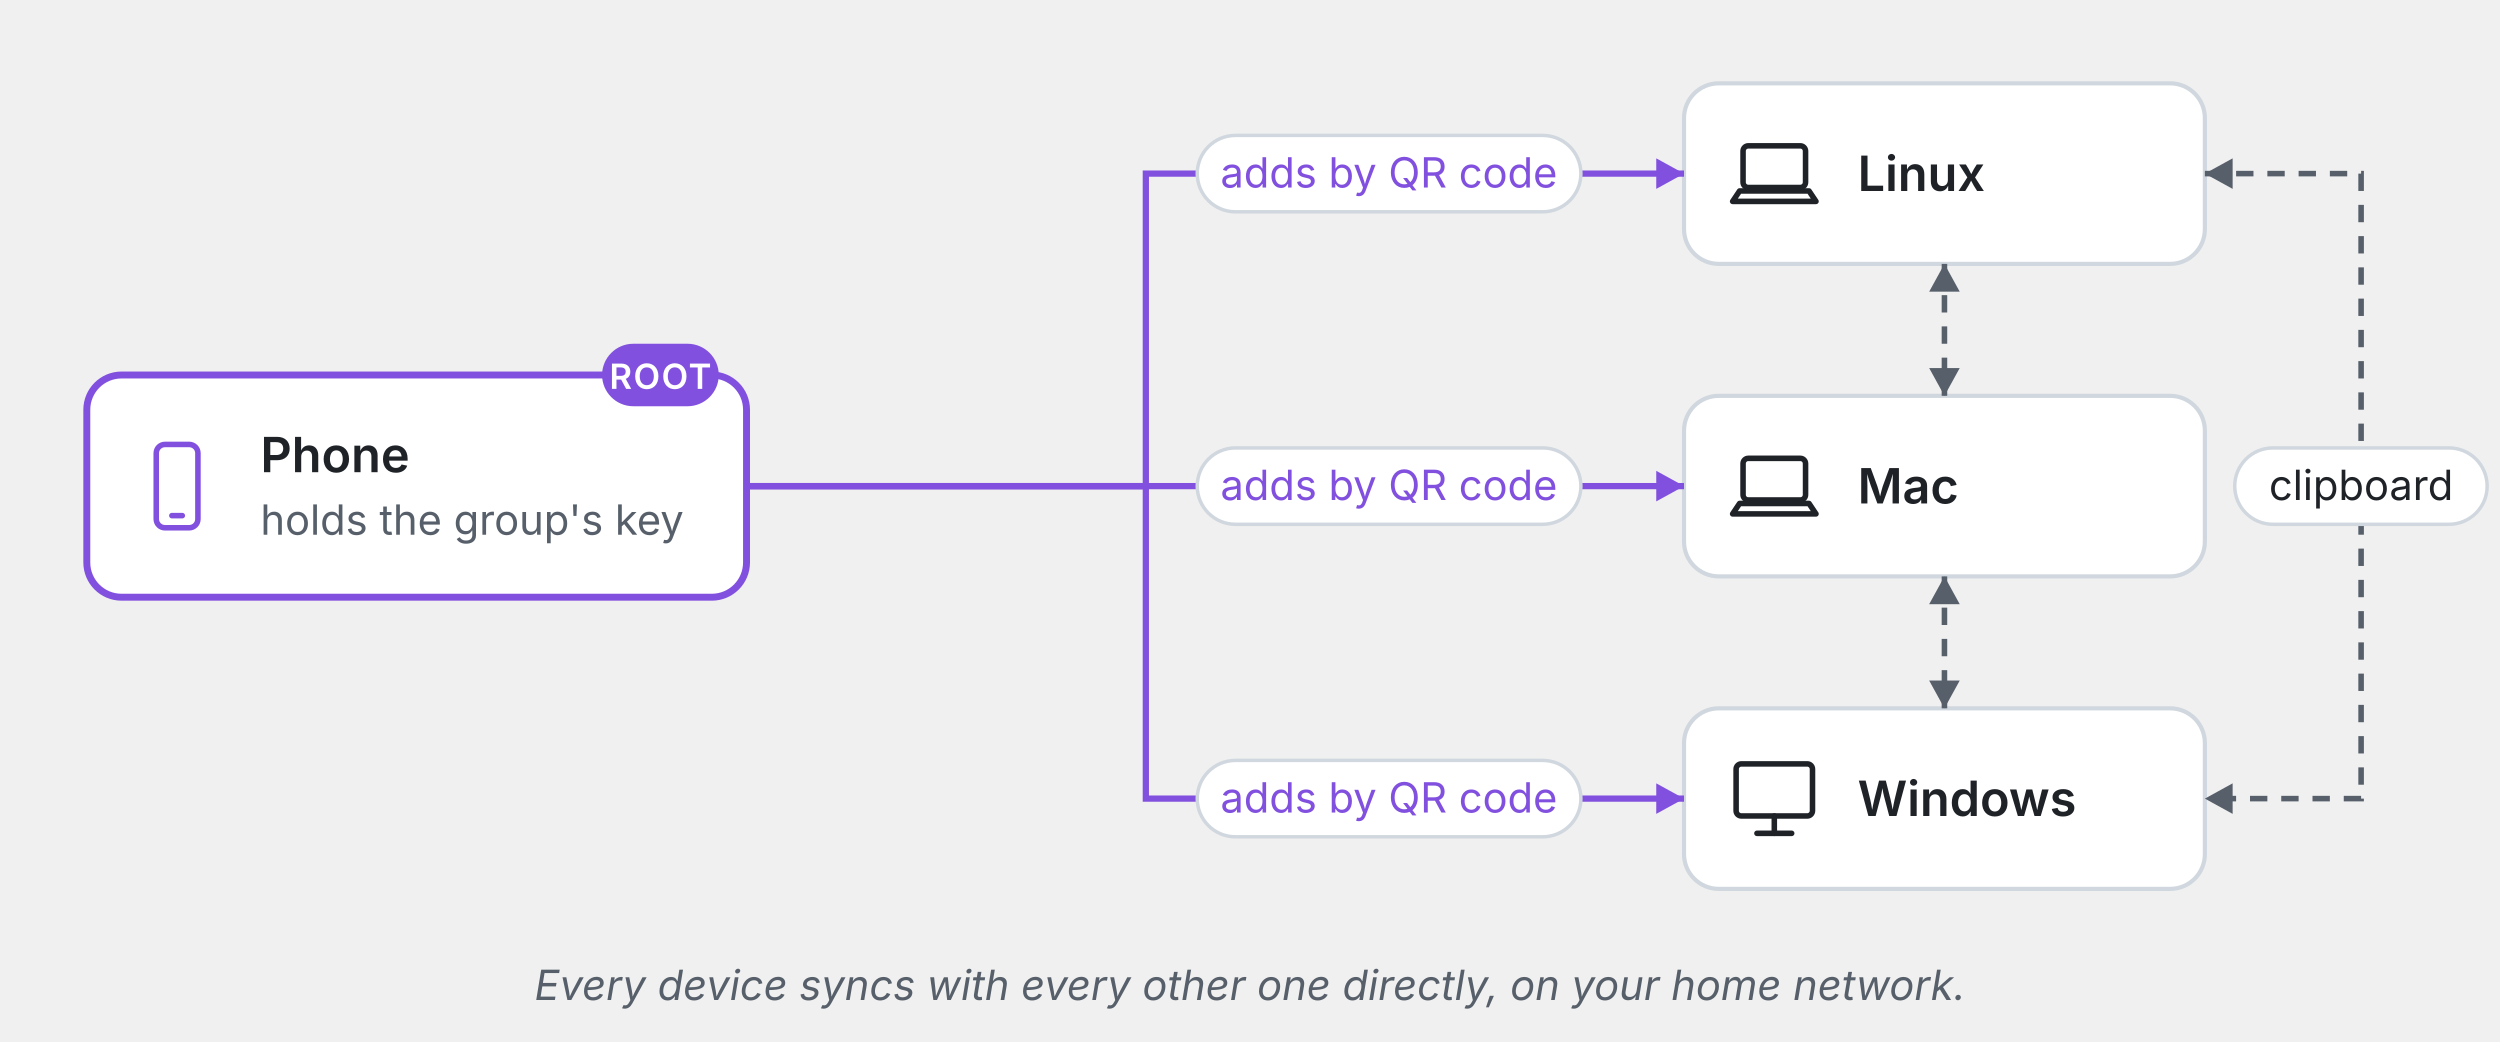
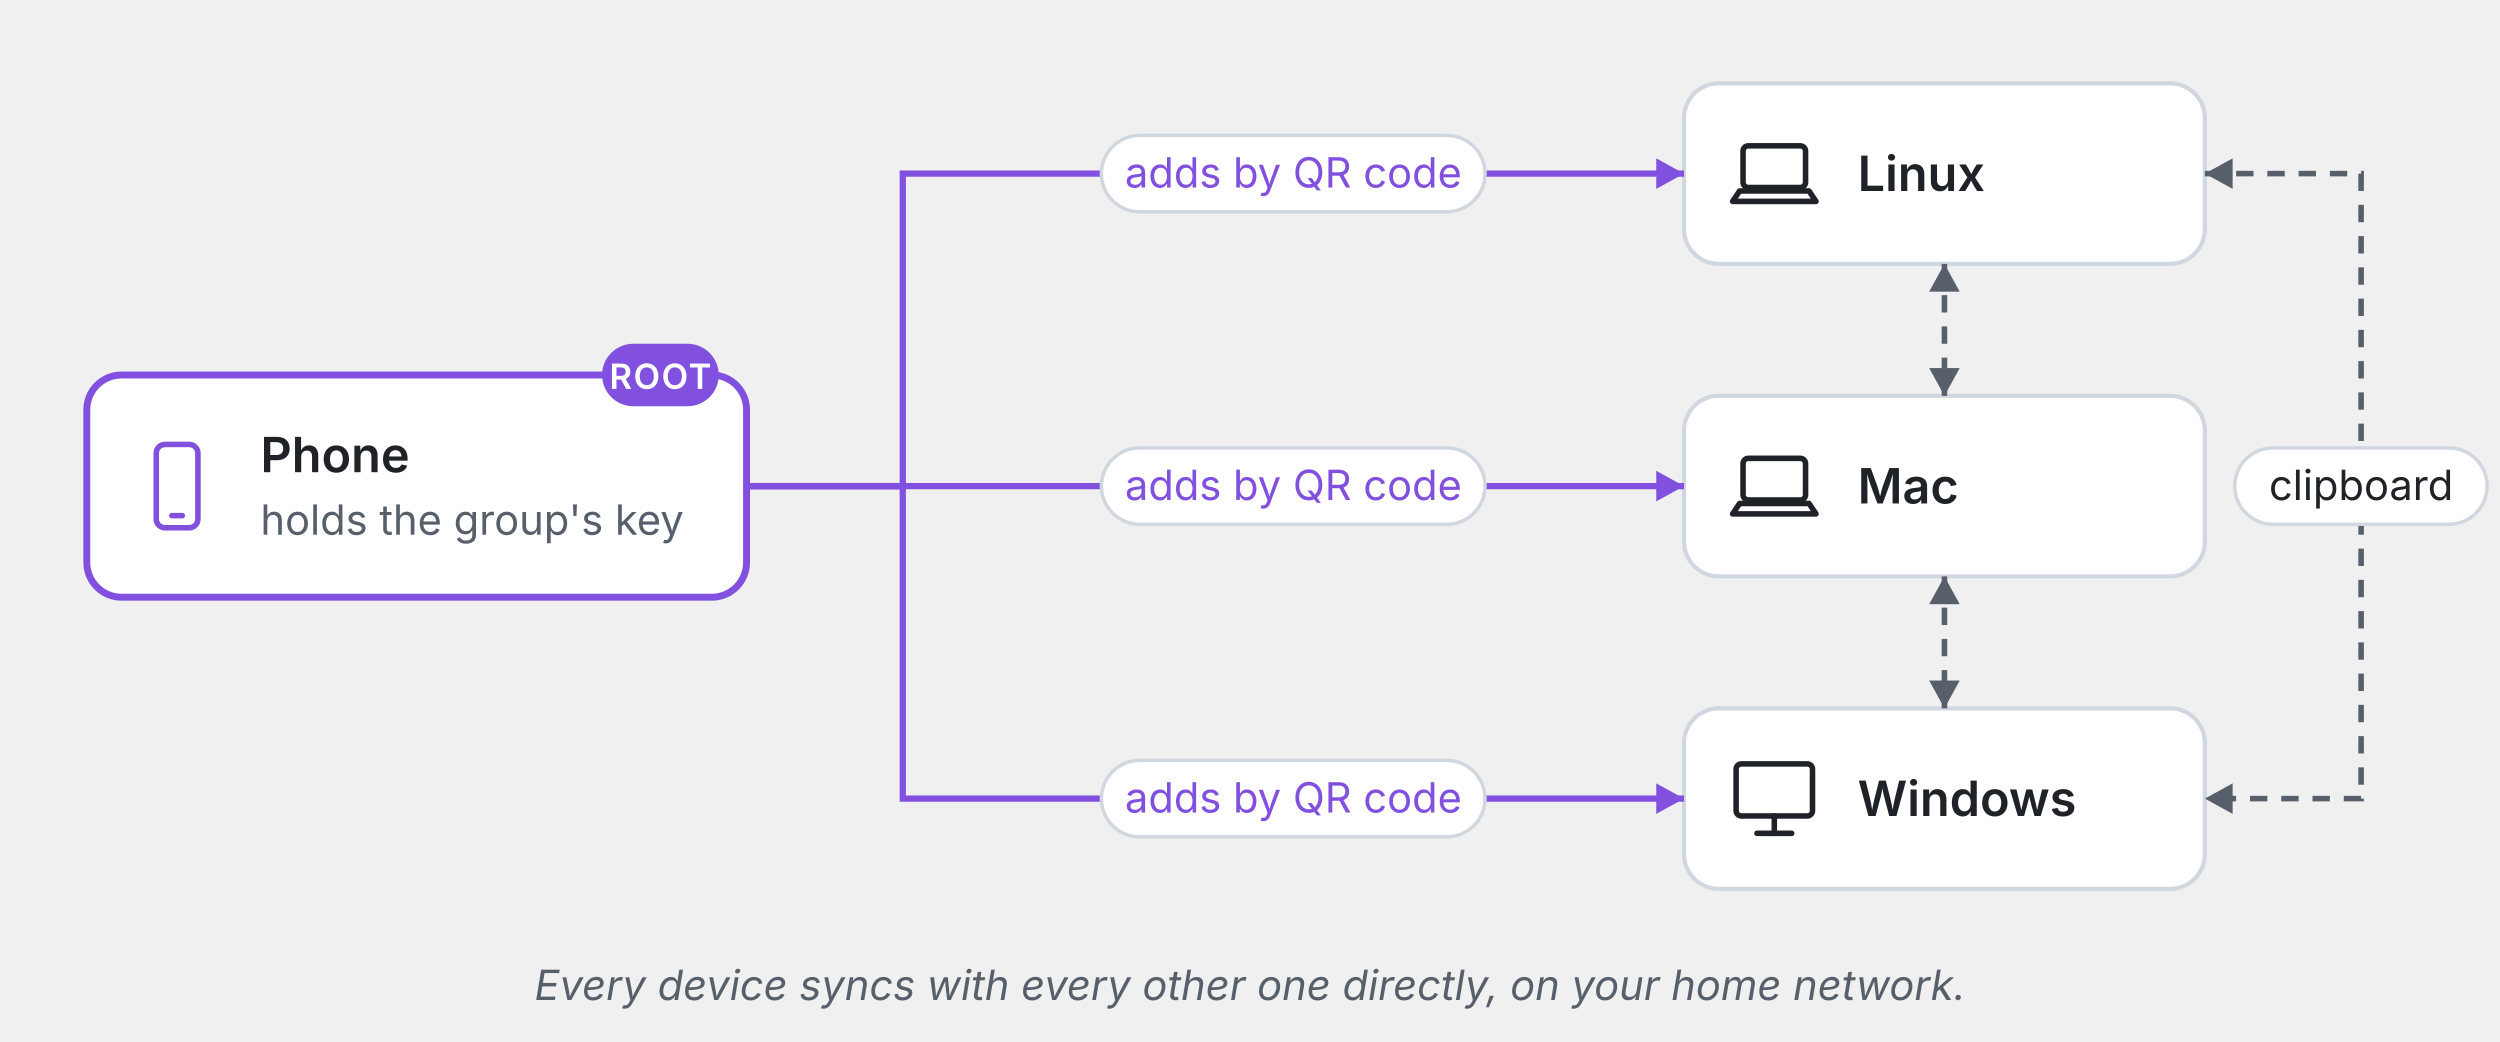
<svg xmlns="http://www.w3.org/2000/svg" width="720" height="300" viewBox="0 0 720 300" role="img" aria-label="The phone adds each computer by its QR code; then the computers share one clipboard">
  <style>
  .bg { fill: none; }
  .zone { fill: #f6f8fa; stroke: #d0d7de; stroke-width: 1; }
  .zone-t { fill: #57606a; font: 600 13px system-ui, -apple-system, 'Segoe UI', sans-serif; letter-spacing: .02em; }
  .card { fill: #ffffff; stroke: #d0d7de; stroke-width: 1.2; }
  .card.key { stroke: #8250df; stroke-width: 2; }
  .card.srv { fill: #fff8c5; stroke: #d4a72c; }
  .t { fill: #1f2328; font: 600 14px system-ui, -apple-system, 'Segoe UI', sans-serif; }
  .s { fill: #57606a; font: 12px system-ui, -apple-system, 'Segoe UI', sans-serif; }
  .ic { fill: none; stroke: #1f2328; stroke-width: 1.6; stroke-linecap: round; stroke-linejoin: round; }
  .key .ic, .ic.key { stroke: #8250df; }
  .badge { fill: #8250df; }
  .badge-t { fill: #ffffff; font: 600 10px system-ui, -apple-system, 'Segoe UI', sans-serif; letter-spacing: .04em; }
  .e-tunnel { fill: none; stroke: #0969da; stroke-width: 3; }
  .e-home { fill: none; stroke: #57606a; stroke-width: 1.6; stroke-dasharray: 5 4; }
  .e-pair { fill: none; stroke: #8250df; stroke-width: 1.8; }
  .e-e2e { fill: none; stroke: #1a7f37; stroke-width: 1.8; stroke-dasharray: 2 4; stroke-linecap: round; }
  .a-tunnel { fill: #0969da; } .a-home { fill: #57606a; } .a-pair { fill: #8250df; } .a-e2e { fill: #1a7f37; }
  .lbl-bg { fill: #ffffff; stroke: #d0d7de; stroke-width: 1; }
  .lbl { fill: #1f2328; font: 12px system-ui, -apple-system, 'Segoe UI', sans-serif; }
  .lbl.tunnel { fill: #0969da; } .lbl.pair { fill: #8250df; } .lbl.e2e { fill: #1a7f37; }
  .note { fill: #57606a; font: italic 12px system-ui, -apple-system, 'Segoe UI', sans-serif; }
  @media (prefers-color-scheme: dark) {
    .zone { fill: #161b22; stroke: #30363d; }
    .zone-t, .s, .note { fill: #8b949e; }
    .card { fill: #0d1117; stroke: #3d444d; }
    .card.key { stroke: #a371f7; }
    .card.srv { fill: #272115; stroke: #9e6a03; }
    .t, .lbl { fill: #e6edf3; }
    .ic { stroke: #e6edf3; }
    .key .ic, .ic.key { stroke: #a371f7; }
    .badge { fill: #a371f7; }
    .badge-t { fill: #0d1117; }
    .e-tunnel { stroke: #4493f8; } .a-tunnel { fill: #4493f8; } .lbl.tunnel { fill: #4493f8; }
    .e-home { stroke: #8b949e; } .a-home { fill: #8b949e; }
    .e-pair { stroke: #a371f7; } .a-pair { fill: #a371f7; } .lbl.pair { fill: #a371f7; }
    .e-e2e { stroke: #3fb950; } .a-e2e { fill: #3fb950; } .lbl.e2e { fill: #3fb950; }
    .lbl-bg { fill: #0d1117; stroke: #3d444d; }
  }
</style>
  <g class="key">
    <rect class="card key" x="25.0" y="108.0" width="190" height="64" rx="10" />
    <g transform="translate(37.0,126)" class="ic">
      <rect x="8" y="2" width="12" height="24" rx="2.5" />
      <line x1="12.5" y1="22.5" x2="15.5" y2="22.5" />
    </g>
    <text class="t" x="75.0" y="136">Phone</text>
    <text class="s" x="75.0" y="154">holds the group's key</text>
    <rect class="badge" x="173.4" y="99.0" width="33.6" height="18" rx="9" />
    <text class="badge-t" x="190.2" y="112.0" text-anchor="middle">ROOT</text>
  </g>
  <g class="">
    <rect class="card " x="485.0" y="24.0" width="150" height="52" rx="10" />
    <g transform="translate(497.0,36)" class="ic">
      <rect x="5" y="6" width="18" height="12" rx="1.5" />
      <path d="M2 22h24l-2 -3H4z" />
    </g>
    <text class="t" x="535.0" y="55">Linux</text>
  </g>
  <g class="">
    <rect class="card " x="485.0" y="114.0" width="150" height="52" rx="10" />
    <g transform="translate(497.0,126)" class="ic">
      <rect x="5" y="6" width="18" height="12" rx="1.5" />
      <path d="M2 22h24l-2 -3H4z" />
    </g>
    <text class="t" x="535.0" y="145">Mac</text>
  </g>
  <g class="">
    <rect class="card " x="485.0" y="204.0" width="150" height="52" rx="10" />
    <g transform="translate(497.0,216)" class="ic">
      <rect x="3" y="4" width="22" height="15" rx="1.5" />
      <line x1="14" y1="19" x2="14" y2="24" />
      <line x1="9" y1="24" x2="19" y2="24" />
    </g>
    <text class="t" x="535.0" y="235">Windows</text>
  </g>
-   <path class="e-pair" d="M215.0,140.0 L330,140.0 L330,50.0 L485.0,50.0" />
+   <path class="e-pair" d="M215.0,140.0 L260.0,140.0 L260.0,50.0 L485.0,50.0" />
  <path class="a-pair" d="M485.0,50.0 L477.0,45.6 L477.0,54.4z" />
  <path class="e-pair" d="M215.0,140.0 L485.0,140.0" />
  <path class="a-pair" d="M485.0,140.0 L477.0,135.6 L477.0,144.4z" />
-   <path class="e-pair" d="M215.0,140.0 L330,140.0 L330,230.0 L485.0,230.0" />
+   <path class="e-pair" d="M215.0,140.0 L260.0,140.0 L260.0,230.0 L485.0,230.0" />
  <path class="a-pair" d="M485.0,230.0 L477.0,225.6 L477.0,234.4z" />
  <path class="e-home" d="M560.0,76.0 L560.0,114.0" />
  <path class="a-home" d="M560.0,114.0 L564.4,106.0 L555.6,106.0z" />
  <path class="a-home" d="M560.0,76.0 L555.6,84.0 L564.4,84.0z" />
  <path class="e-home" d="M560.0,166.0 L560.0,204.0" />
  <path class="a-home" d="M560.0,204.0 L564.4,196.0 L555.6,196.0z" />
  <path class="a-home" d="M560.0,166.0 L555.6,174.0 L564.4,174.0z" />
  <path class="e-home" d="M635.0,50 L680,50 L680,230 L635.0,230" />
  <path class="a-home" d="M635.0,230 L643.0,234.4 L643.0,225.6z" />
  <path class="a-home" d="M635.0,50 L643.0,54.4 L643.0,45.6z" />
  <text class="note" x="360" y="288" text-anchor="middle">Every device syncs with every other one directly, on your home network.</text>
-   <rect class="lbl-bg" x="344.8" y="39.0" width="110.5" height="22" rx="11.0" />
-   <text class="lbl pair" x="400" y="54.0" text-anchor="middle">adds by QR code</text>
-   <rect class="lbl-bg" x="344.8" y="129.0" width="110.5" height="22" rx="11.0" />
-   <text class="lbl pair" x="400" y="144.0" text-anchor="middle">adds by QR code</text>
-   <rect class="lbl-bg" x="344.8" y="219.0" width="110.5" height="22" rx="11.0" />
-   <text class="lbl pair" x="400" y="234.0" text-anchor="middle">adds by QR code</text>
+   <rect class="lbl-bg" x="317.2" y="39.0" width="110.5" height="22" rx="11.0" />
+   <text class="lbl pair" x="372.5" y="54.0" text-anchor="middle">adds by QR code</text>
+   <rect class="lbl-bg" x="317.2" y="129.0" width="110.5" height="22" rx="11.0" />
+   <text class="lbl pair" x="372.5" y="144.0" text-anchor="middle">adds by QR code</text>
+   <rect class="lbl-bg" x="317.2" y="219.0" width="110.5" height="22" rx="11.0" />
+   <text class="lbl pair" x="372.5" y="234.0" text-anchor="middle">adds by QR code</text>
  <rect class="lbl-bg" x="643.6" y="129.0" width="72.7" height="22" rx="11.0" />
  <text class="lbl home" x="680" y="144.0" text-anchor="middle">clipboard</text>
</svg>
